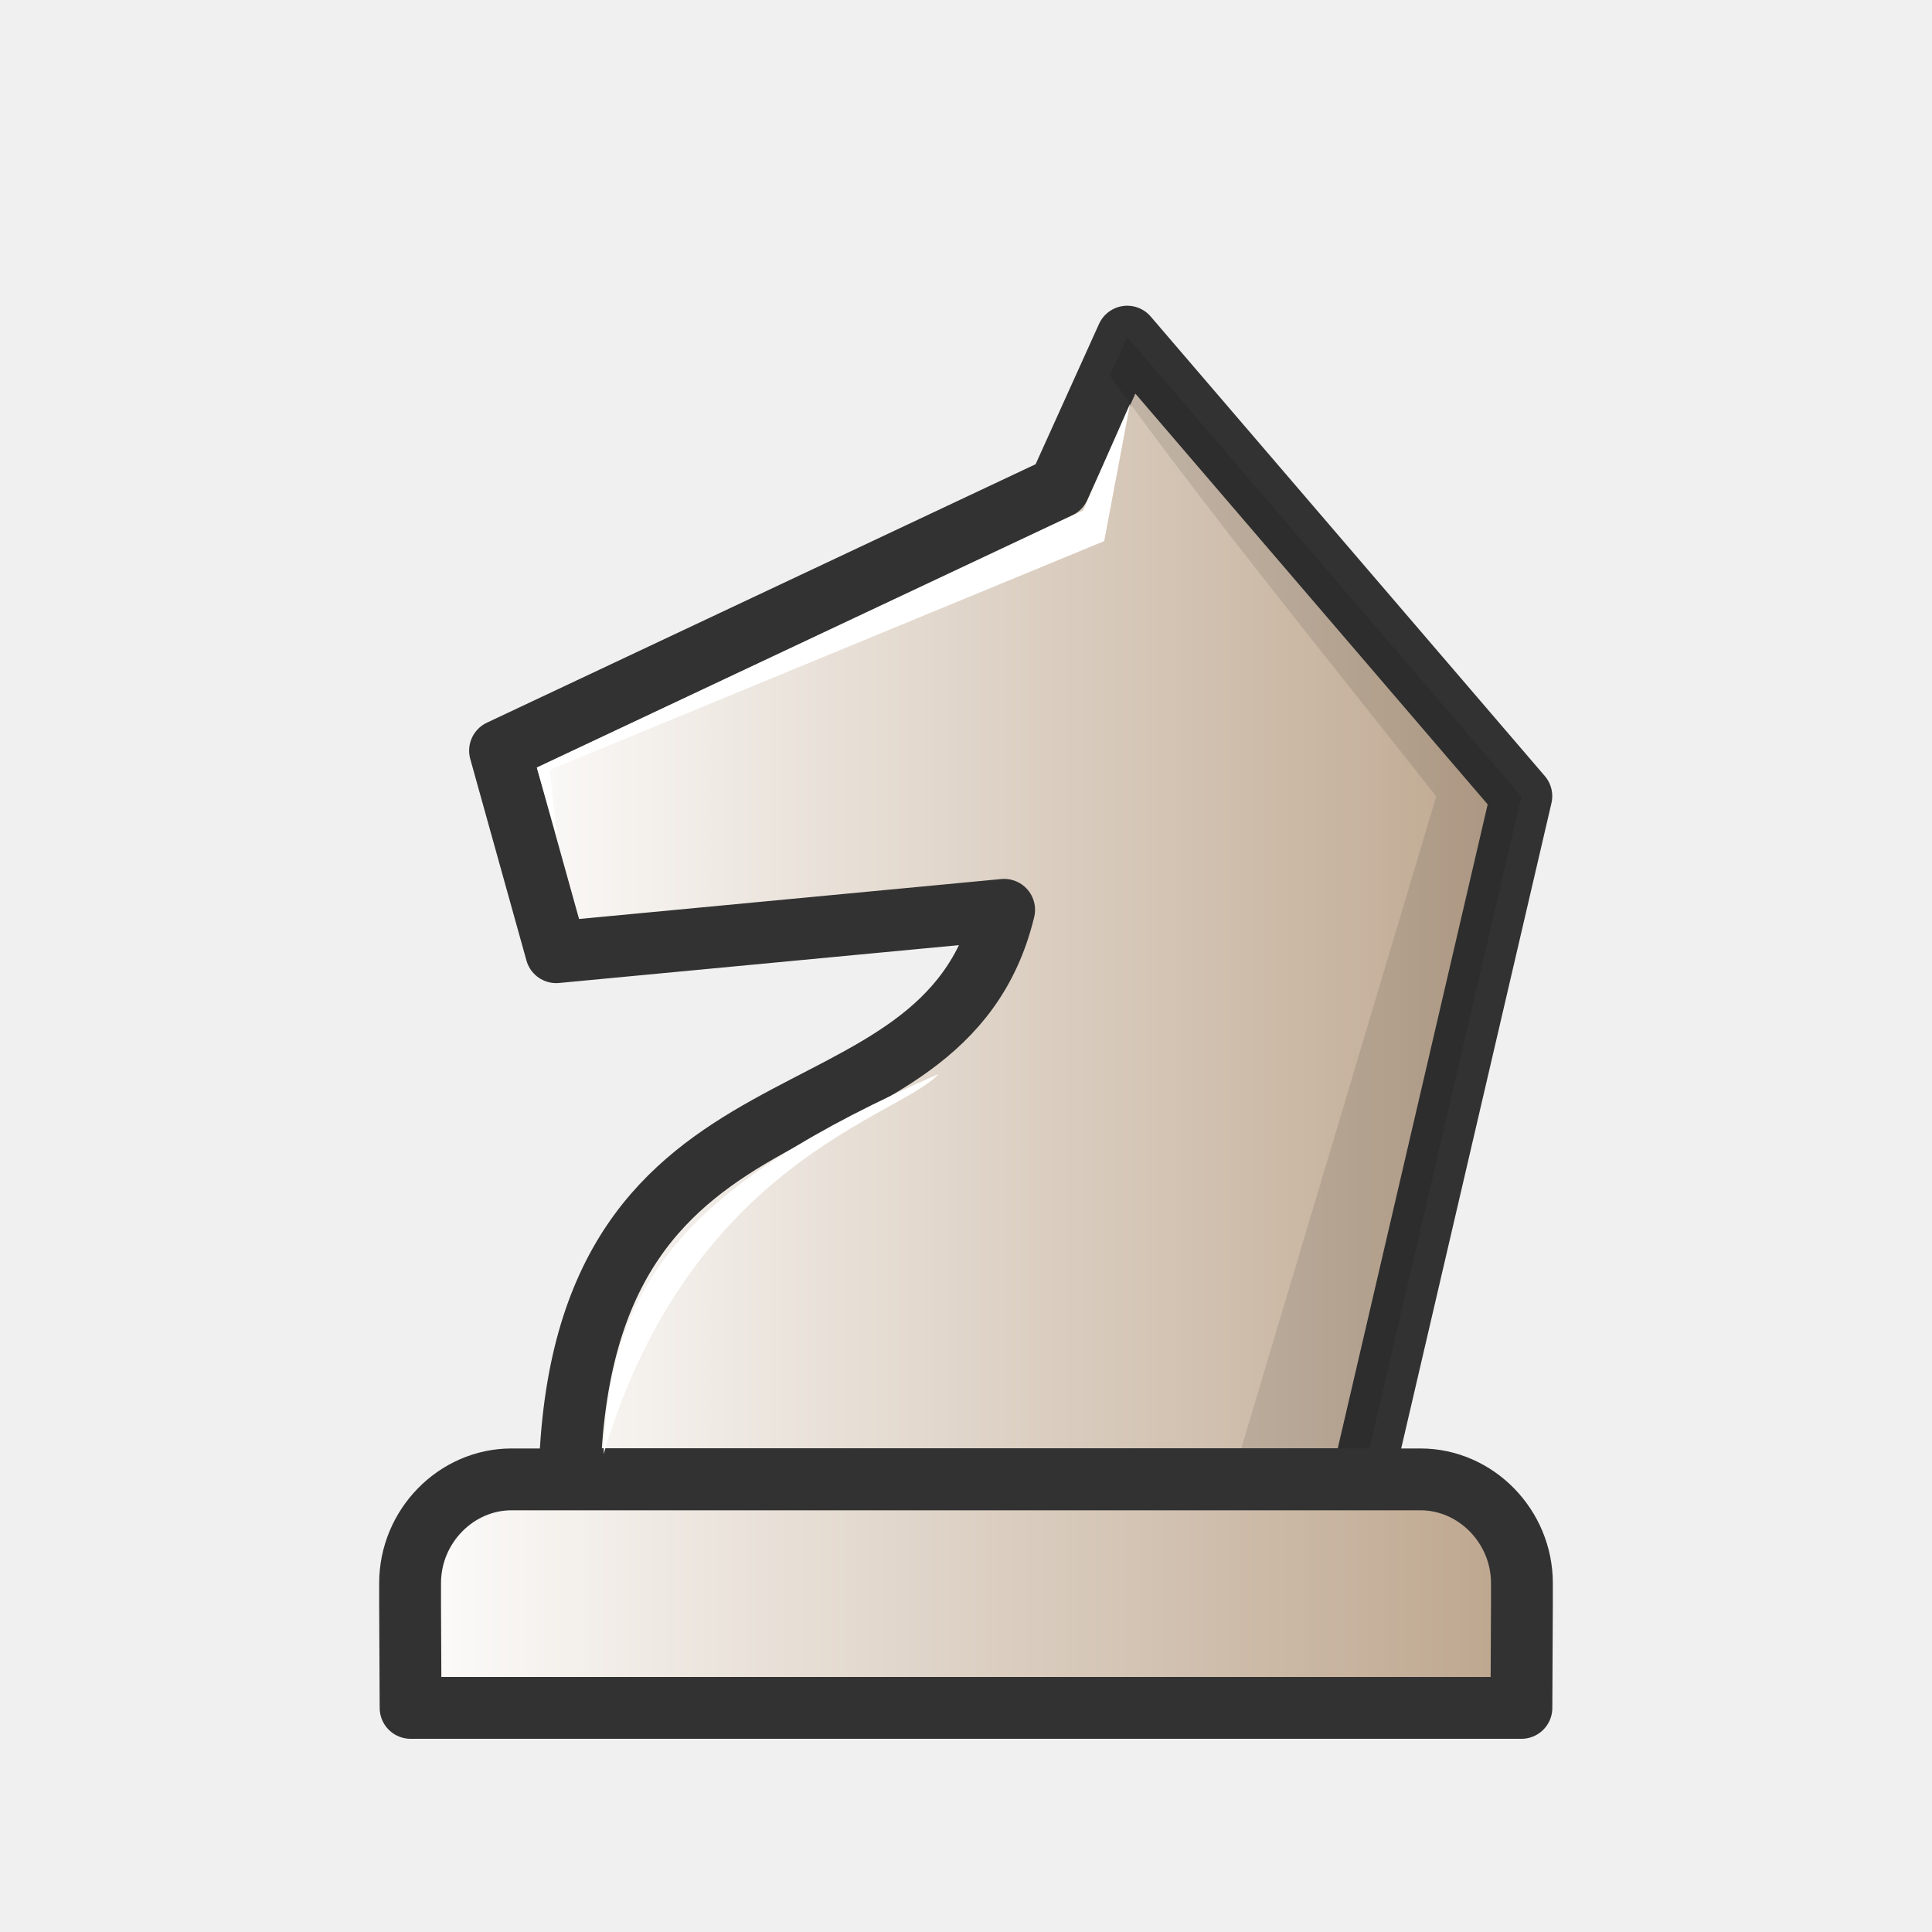
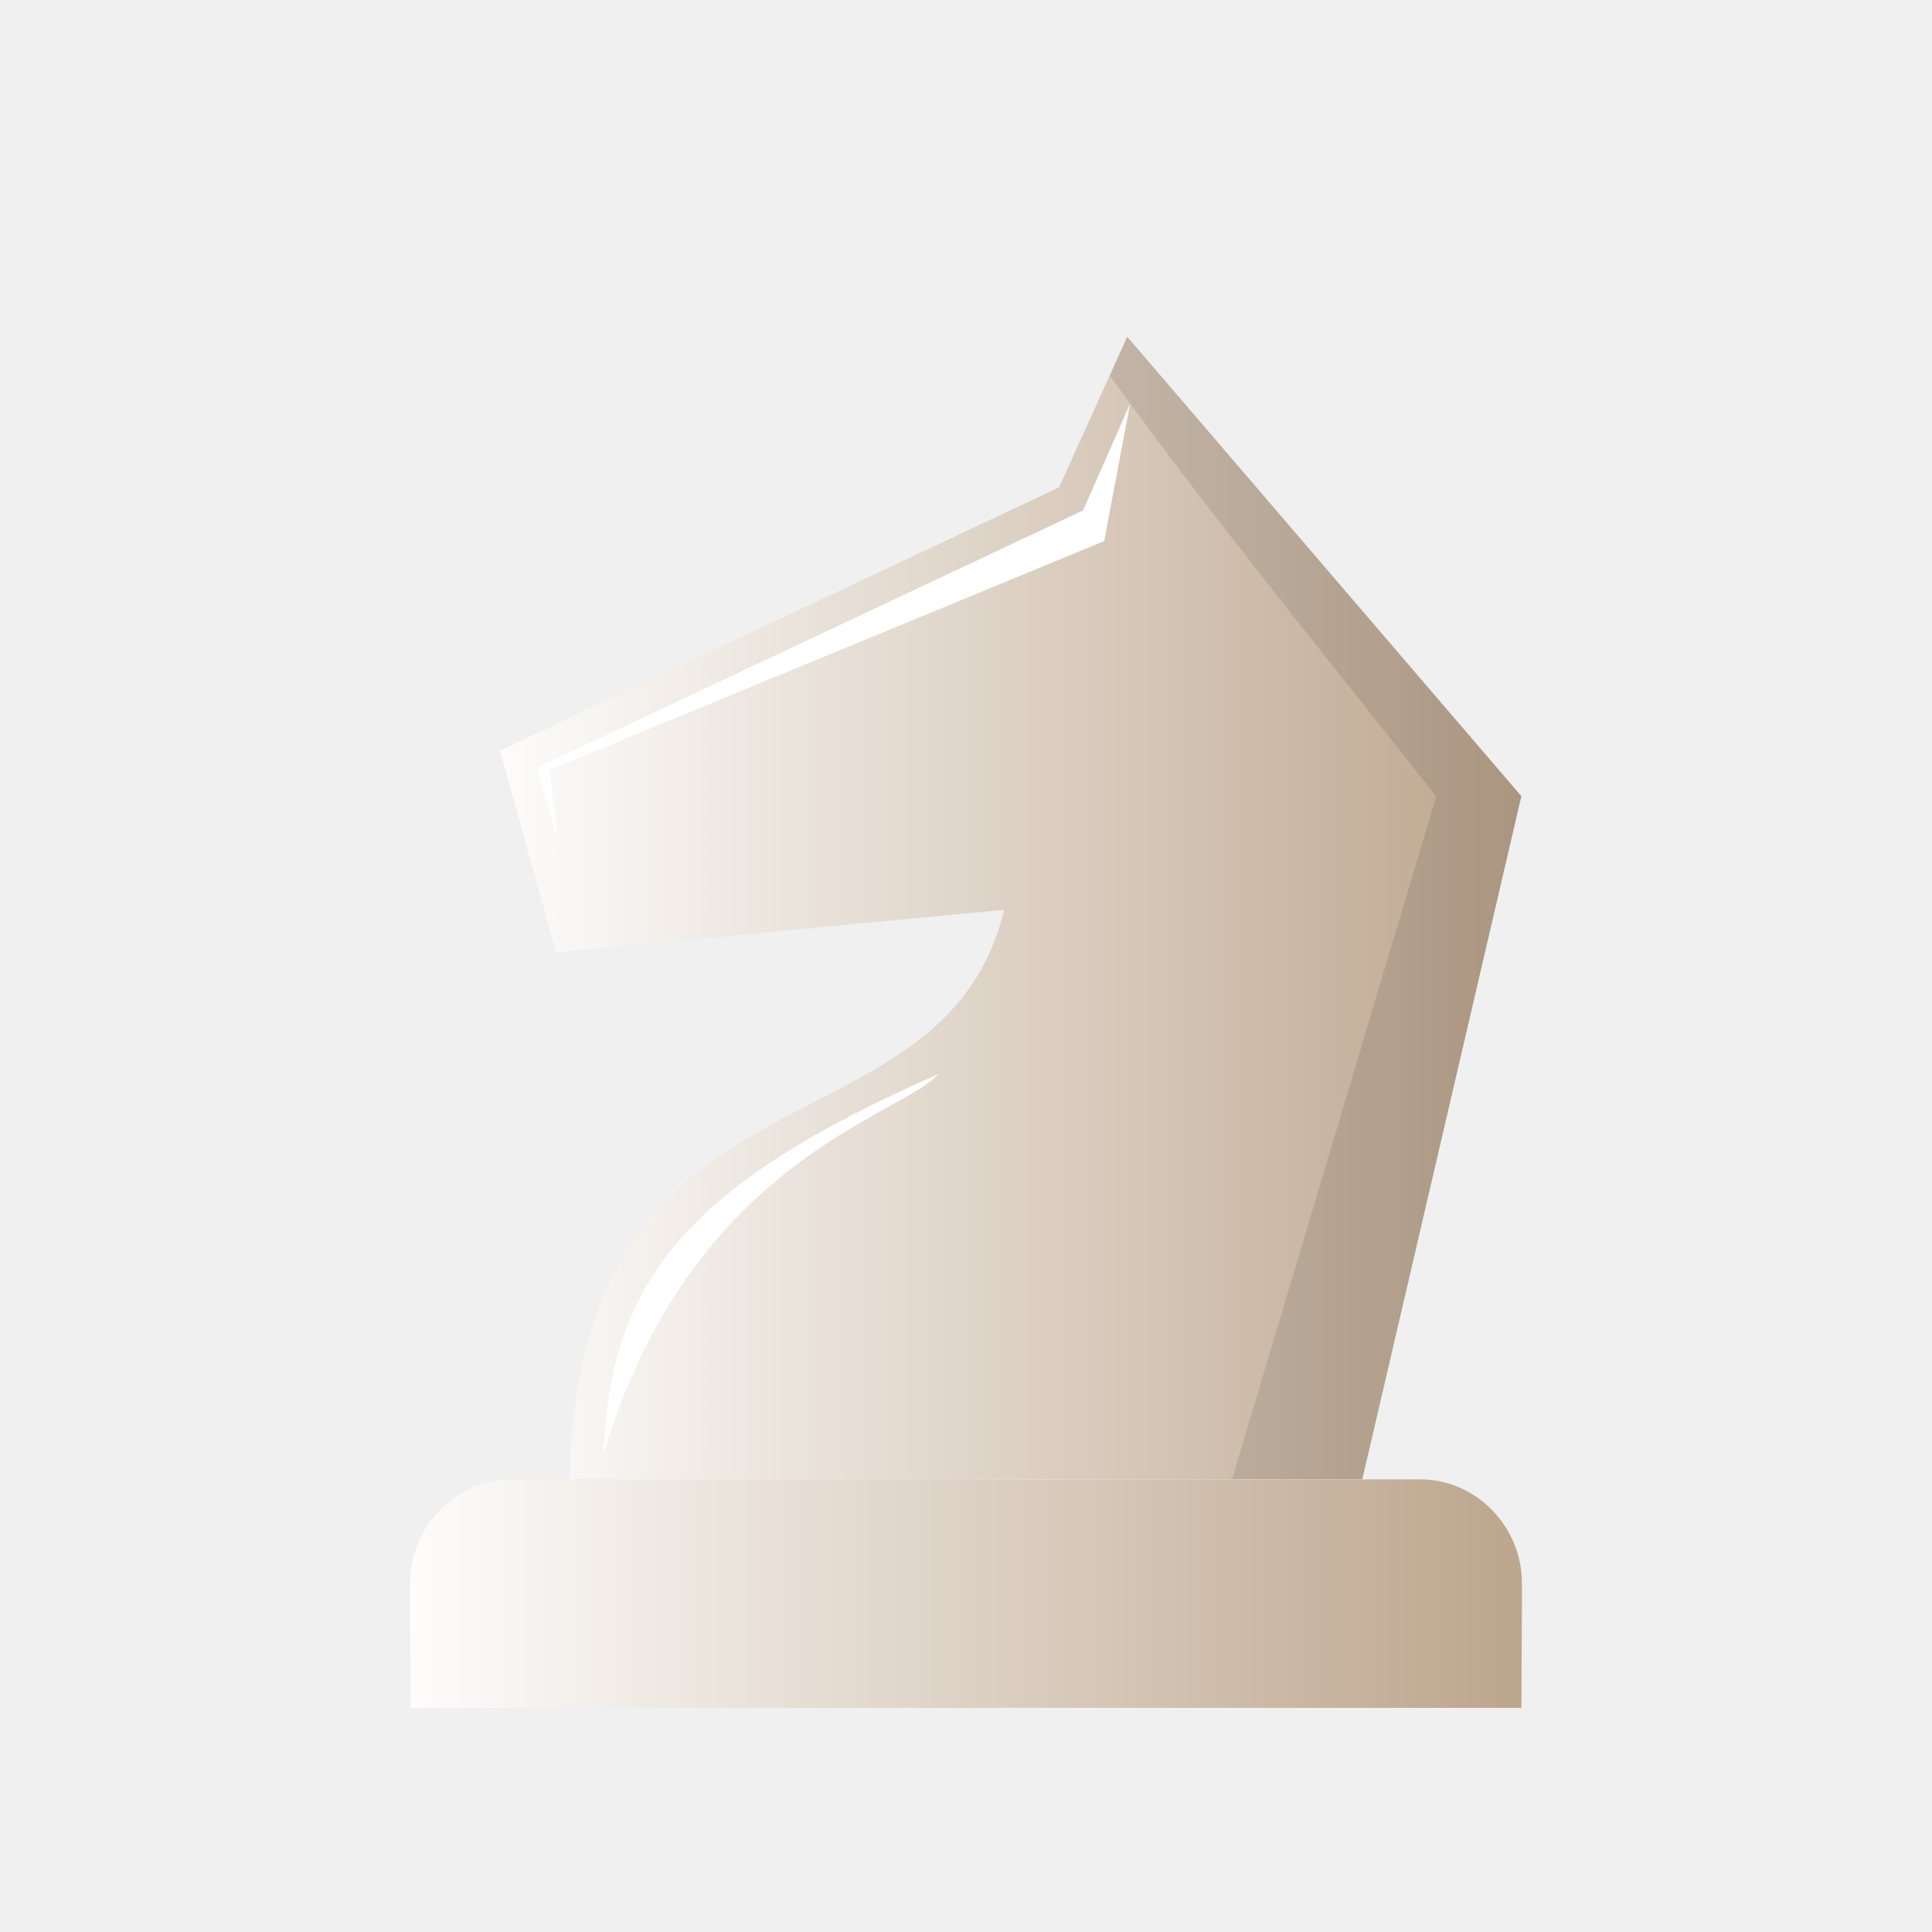
<svg xmlns="http://www.w3.org/2000/svg" xmlns:xlink="http://www.w3.org/1999/xlink" width="50mm" height="50mm" fill-rule="evenodd" clip-rule="evenodd" image-rendering="optimizeQuality" shape-rendering="geometricPrecision" text-rendering="geometricPrecision" viewBox="0 0 50 50">
  <defs>
    <linearGradient xlink:href="#a" id="b" x1="-462.21" x2="-434.18" y1="-469.84" y2="-469.84" gradientTransform="translate(474.35 493.34)" gradientUnits="userSpaceOnUse" />
    <linearGradient id="a">
      <stop offset="0" stop-color="#fff" />
      <stop offset="1" stop-color="#bba38a" />
    </linearGradient>
    <linearGradient xlink:href="#a" id="c" x1="-464.54" x2="-434.16" y1="-452.1" y2="-452.1" gradientTransform="translate(474.35 493.34)" gradientUnits="userSpaceOnUse" />
  </defs>
-   <path fill="url(#b)" stroke="#323232" stroke-linejoin="round" stroke-width="1.6" d="m25.987 23.546-11.592 1.097-1.454-5.216 14.468-6.815 1.763-3.9 10.2 11.892-4.116 17.678H14.74c.245-11.292 9.64-8.1 11.247-14.736z" class="st28" />
+   <path fill="url(#b)" d="m25.987 23.546-11.592 1.097-1.454-5.216 14.468-6.815 1.763-3.9 10.2 11.892-4.116 17.678H14.74c.245-11.292 9.64-8.1 11.247-14.736z" class="st28" />
  <path d="m29.173 8.72-.879 1.945.426-.943c2.692 3.722 5.608 7.279 8.45 10.888l-5.285 17.671h3.372l4.117-17.671z" opacity=".1" />
-   <path fill="url(#c)" stroke="#323232" stroke-linecap="round" stroke-linejoin="round" stroke-width="1.6" d="M13.24 38.286c-1.437 0-2.627 1.216-2.627 2.685v.545l.013 2.684h28.748l.013-2.684v-.545c0-1.468-1.19-2.685-2.627-2.685H25z" />
+   <path fill="url(#c)" d="M13.24 38.286c-1.437 0-2.627 1.216-2.627 2.685v.545l.013 2.684h28.748l.013-2.684v-.545c0-1.468-1.19-2.685-2.627-2.685H25z" />
  <path fill="#fff" d="M15.62 37.633c.159-4.472 2.145-6.971 8.667-9.837-.987 1.107-6.405 2.237-8.667 9.837M14.418 21.67l-.523-1.803L28.03 13.21l1.217-2.764-.671 3.558-14.35 5.921z" />
</svg>
